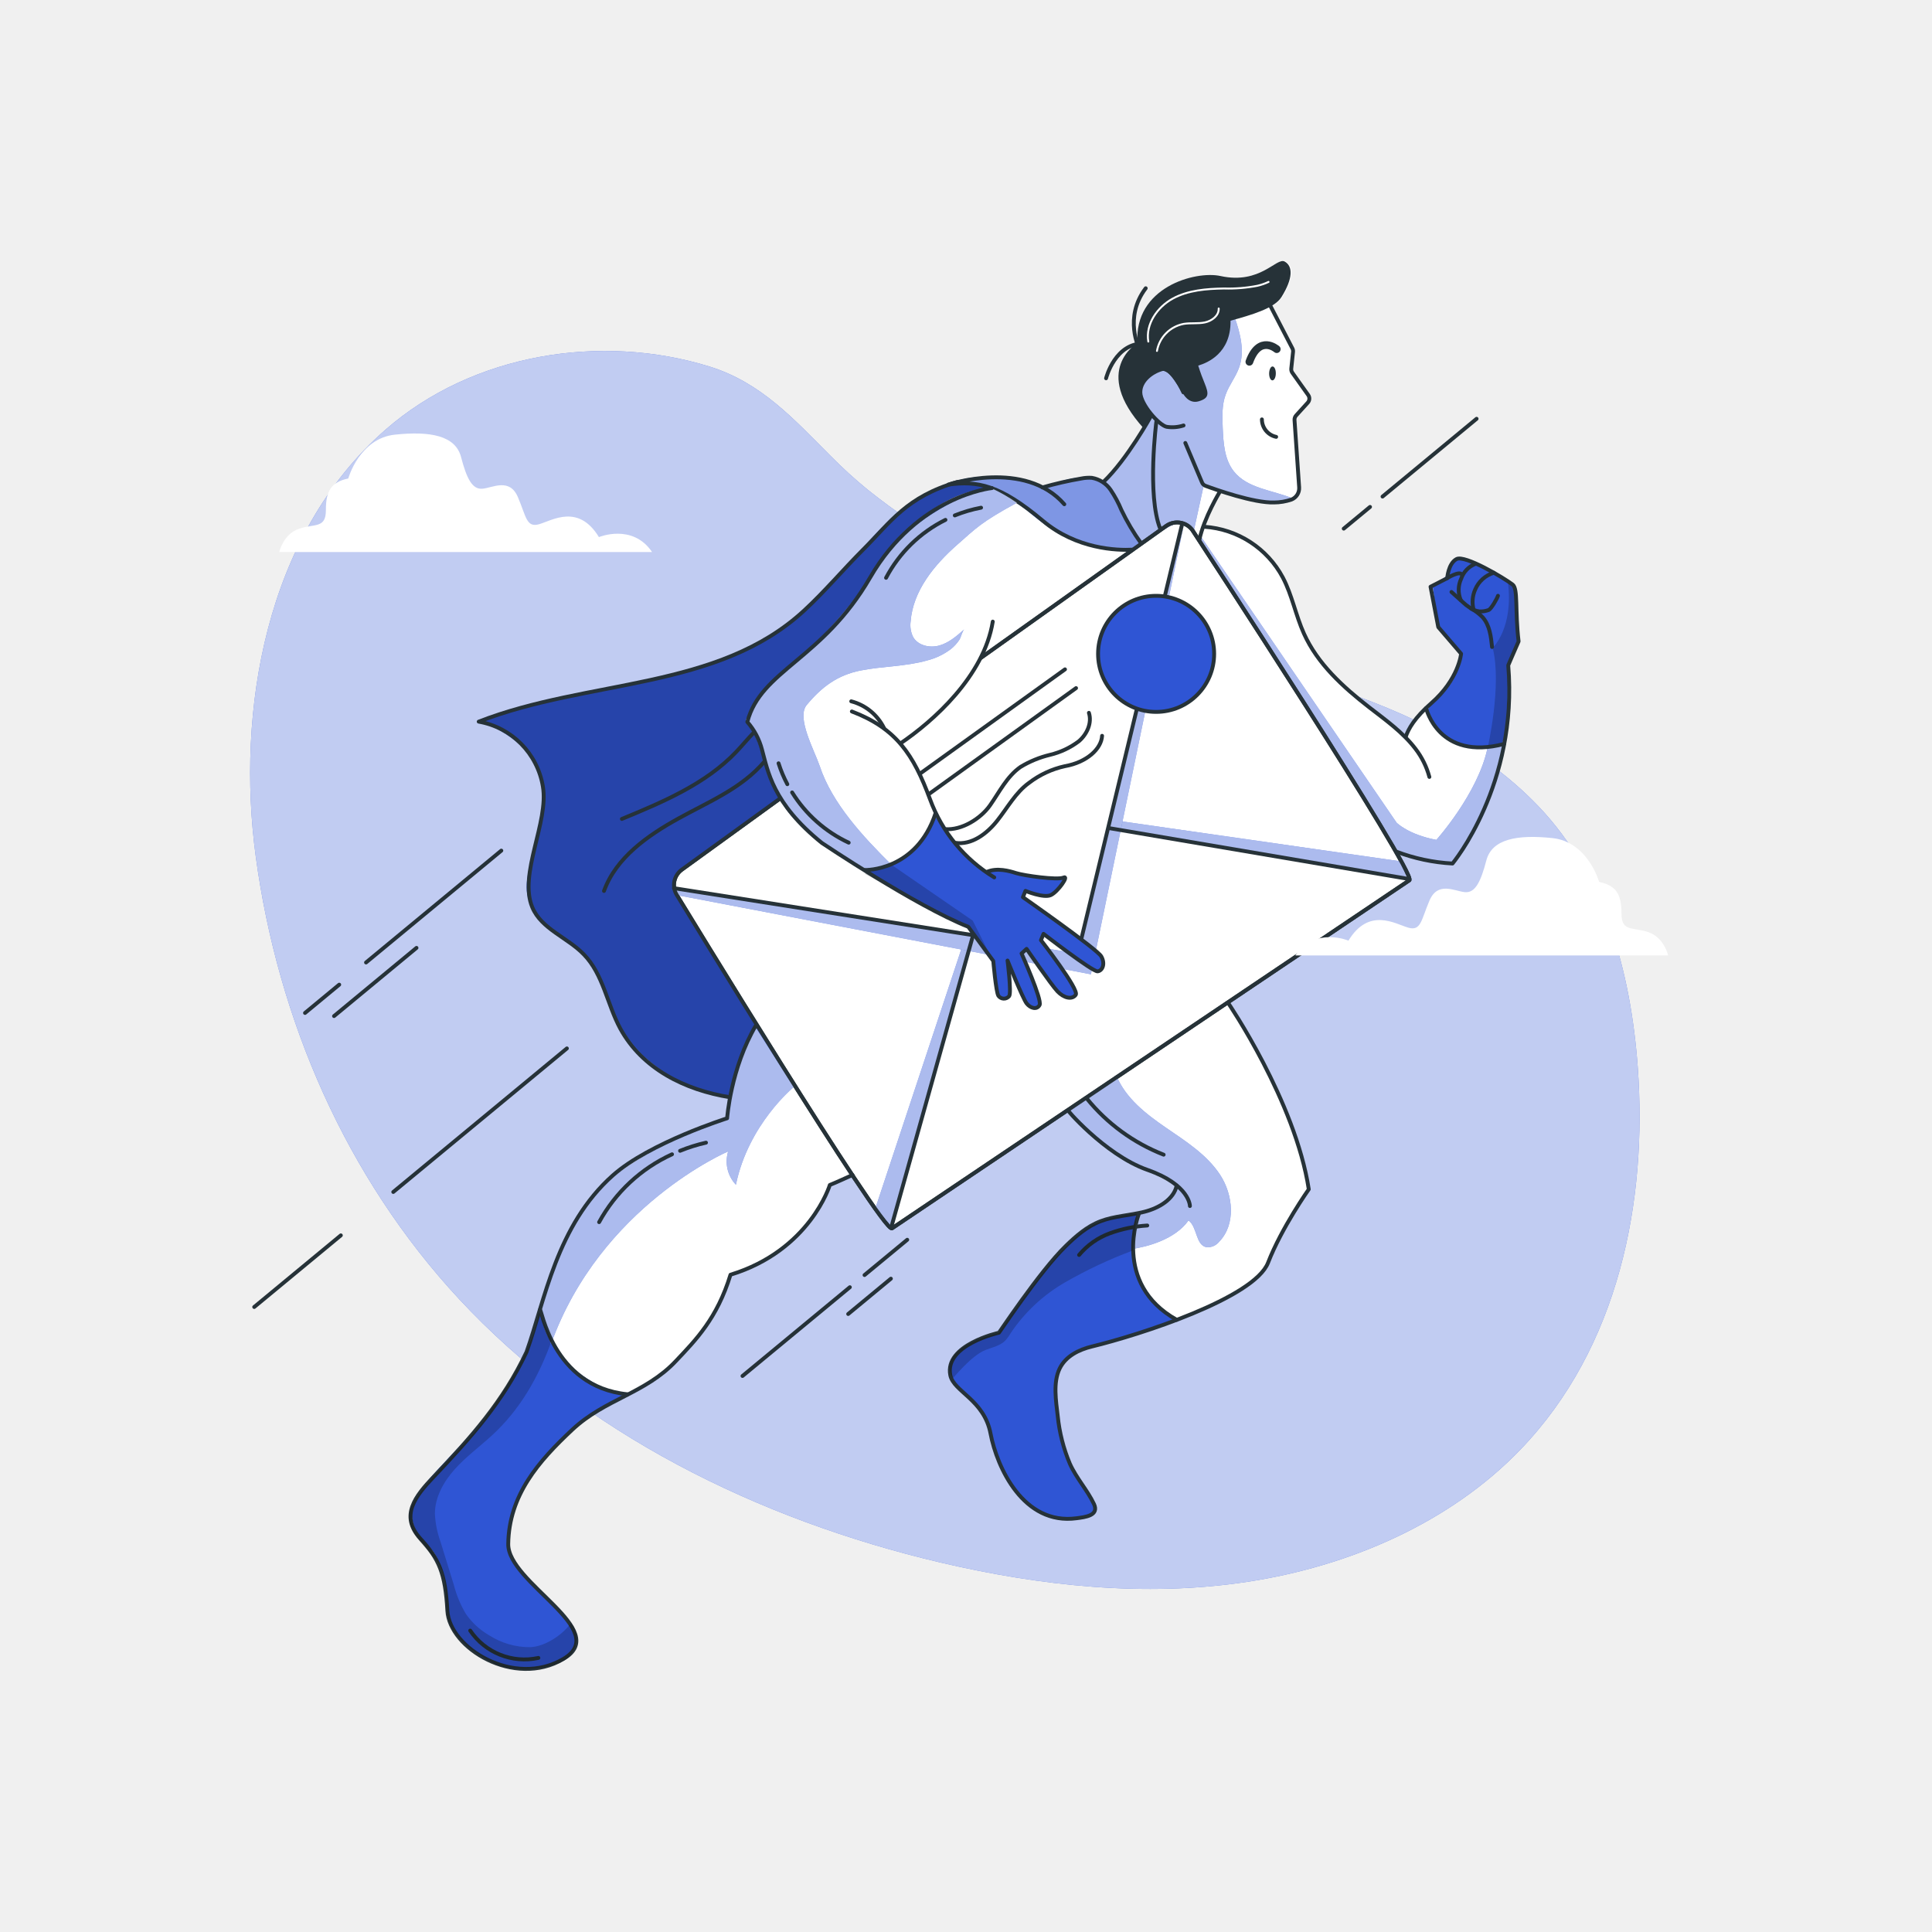
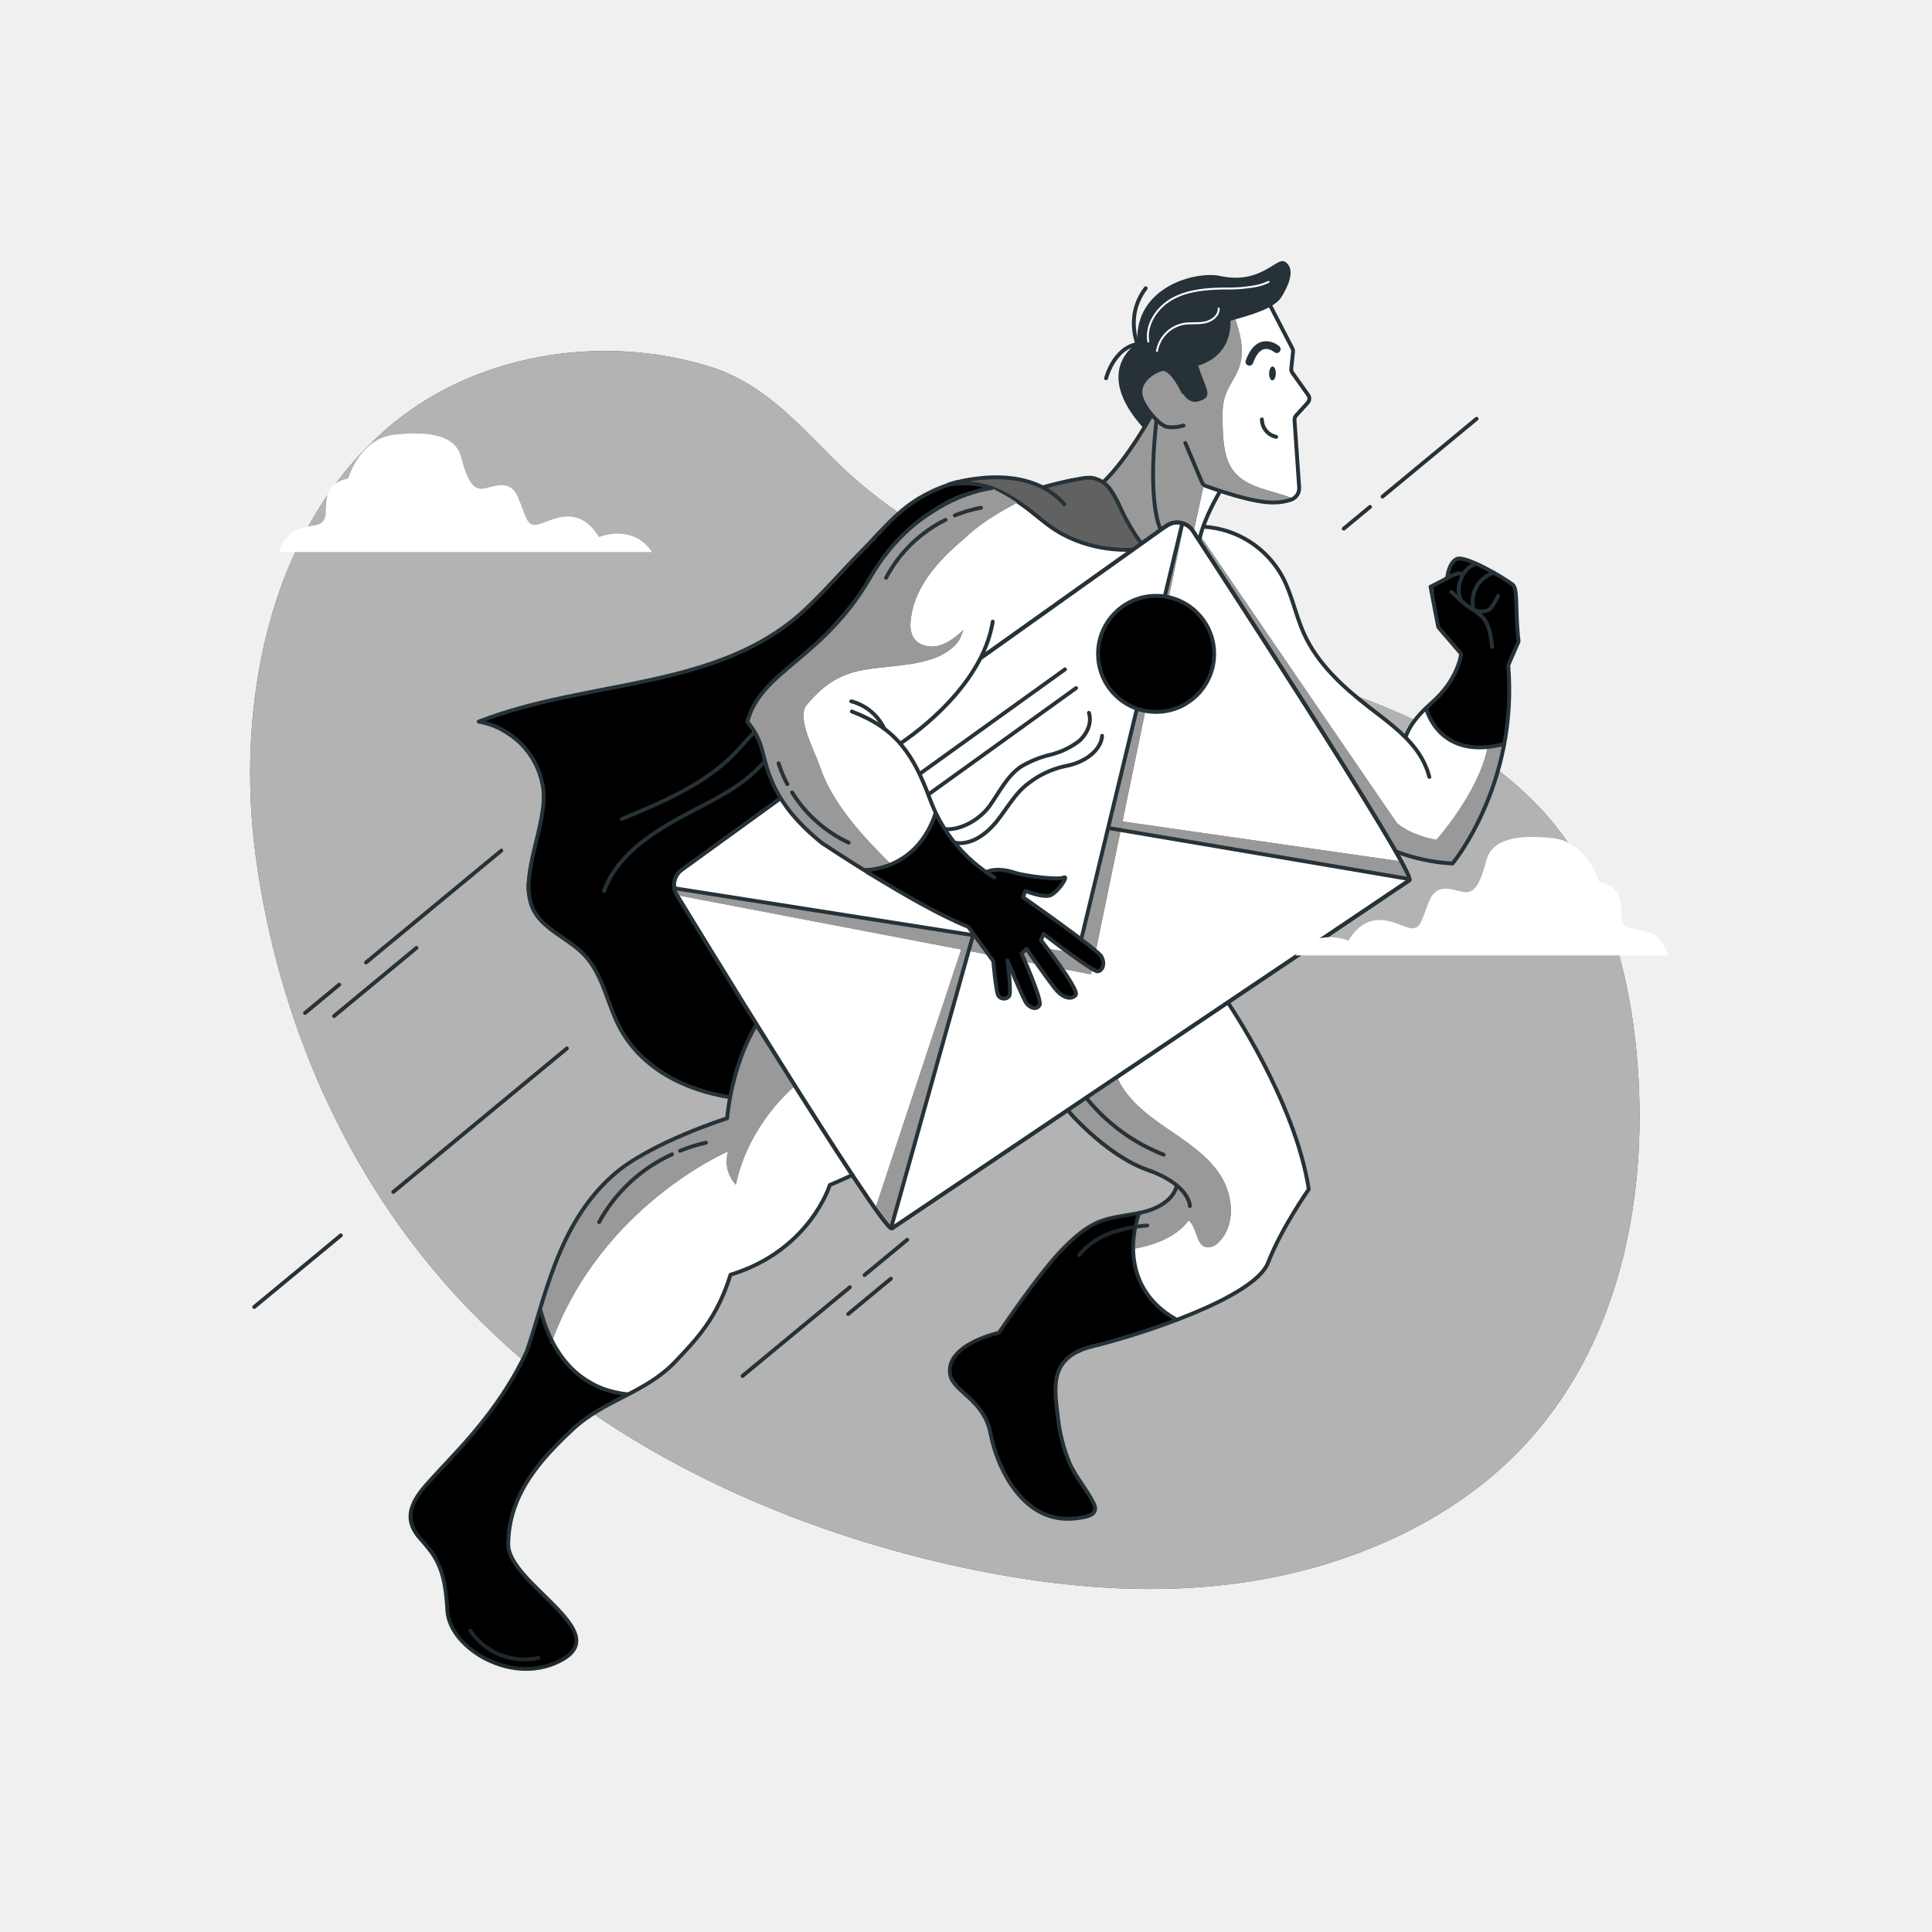
<svg xmlns="http://www.w3.org/2000/svg" viewBox="0 0 500 500">
  <g id="freepik--background-simple--inject-38">
    <g id="freepik--background-simple--inject-38">
-       <path d="M214.89,117.92c-9.26-9.23-17.81-18.9-31.3-23.07-28-8.66-61.23-3.39-83.81,16.34C68.5,138.52,61.15,184.38,66.19,221.65c5.72,42.23,23.31,83,52.65,114.57,32.08,34.54,77.07,57,124.64,68.18,25.69,6,52.66,9,79.16,5s52.57-15.26,70.85-34.26c25.4-26.37,32.93-64.2,30.35-99.1-1.81-24.46-8.57-49.45-25.69-67.37-31.92-33.4-84.51-35.9-126.06-54-17-7.41-33.23-16.52-47.5-27.91A120.34,120.34,0,0,1,214.89,117.92Z" style="fill:#2F55D4" />
+       <path d="M214.89,117.92c-9.26-9.23-17.81-18.9-31.3-23.07-28-8.66-61.23-3.39-83.81,16.34C68.5,138.52,61.15,184.38,66.19,221.65c5.72,42.23,23.31,83,52.65,114.57,32.08,34.54,77.07,57,124.64,68.18,25.69,6,52.66,9,79.16,5s52.57-15.26,70.85-34.26c25.4-26.37,32.93-64.2,30.35-99.1-1.81-24.46-8.57-49.45-25.69-67.37-31.92-33.4-84.51-35.9-126.06-54-17-7.41-33.23-16.52-47.5-27.91A120.34,120.34,0,0,1,214.89,117.92Z" style="fill:#000000" />
      <path d="M214.89,117.92c-9.26-9.23-17.81-18.9-31.3-23.07-28-8.66-61.23-3.39-83.81,16.34C68.5,138.52,61.15,184.38,66.19,221.65c5.72,42.23,23.31,83,52.65,114.57,32.08,34.54,77.07,57,124.64,68.18,25.69,6,52.66,9,79.16,5s52.57-15.26,70.85-34.26c25.4-26.37,32.93-64.2,30.35-99.1-1.81-24.46-8.57-49.45-25.69-67.37-31.92-33.4-84.51-35.9-126.06-54-17-7.41-33.23-16.52-47.5-27.91A120.34,120.34,0,0,1,214.89,117.92Z" style="fill:#fff;opacity:0.7" />
    </g>
  </g>
  <g id="freepik--Character--inject-38">
    <g id="freepik--character--inject-38">
      <path d="M390.51,172.3l2.72-5.84s0-.17,0-.46h0s-.33-9.81-.76-12.85c-.32-2.28-1.3-2.6-1.78-2.61a8.61,8.61,0,0,0-2.24-1.36,59.11,59.11,0,0,0-6.88-3.59c-2.35-1.22-4.35-1.92-5.19-.59a12.38,12.38,0,0,0-.93,1.76c-.07.17-.13.33-.19.5l0,.1a10,10,0,0,0-.38,1.5l-3.4,2.47-1,.52,2,10.45,5.9,6.88s0,.28-.12.72a20.53,20.53,0,0,1-4.46,8.86,29,29,0,0,0-2.35,2.5c-.26.25-.51.5-.79.74-4.27,3.73-5.91,6.59-6.62,8.75l0,.14a92.66,92.66,0,0,0-9.44-7.85c-.72-.56-7.38-6.38-12.12-10.89l-3.63-5.94c1.17,2.15-.93-1.81-1.12-2.22-2.12-4.72-3-9.93-5.46-14.51-3.66-7-12.19-12.31-20.53-13.4l4-9-3.92-1.57a1.45,1.45,0,0,0,.38.22c.88.32,2.59.94,4.66,1.6,13.8,5.28,17.66,2,18,1.74a3.18,3.18,0,0,0,1.56-3l-1.2-17.41a1.56,1.56,0,0,1,.42-1.18l3-3.31a1.6,1.6,0,0,0,.12-2l-4.09-5.75a1.57,1.57,0,0,1-.29-1.09l.46-4.32a1.49,1.49,0,0,0-.17-.9l-5.61-10.83a7.64,7.64,0,0,0,2.77-2.39c3.07-5,3-8.09.85-9.26s-6.26,6-16.6,3.74C310.9,70.31,300,80.51,296,88.57l4.25-9.79c-4.29,5.66-6.68,7.39-5.79,10-.09.06-.25.16-.45.31-3.69,2.93-4,5.87-4,5.87-1,3.5.38,8.74,6.29,15.58l-10.47,14a6.51,6.51,0,0,0-2.64-1c-4.29-.7-10.55,1.52-12.45,2.25-1.08-.28-2.12-.53-3.11-.74a28,28,0,0,0-9-1.56,31.12,31.12,0,0,0-9.54.49,33.94,33.94,0,0,0-5.27,1.93,26.21,26.21,0,0,0-4.46,2.24,34,34,0,0,0-4.24,2.74,56.12,56.12,0,0,0-11,10.2L220.84,145q-1.8,1.89-3.57,3.8A164.69,164.69,0,0,1,200.2,164a81.59,81.59,0,0,1-18.54,8.35c-4.5,1.44-9.21,2.68-13.91,3.8-5,1.08-10.1,2-15.19,3-2.6.44-5.25,1-7.82,1.62-2.79.61-5.57,1.27-8.33,2a59.77,59.77,0,0,0-9.63,2.95c-.9.32-1.8.66-2.69,1,.62.13,1.23.28,1.83.46a31.37,31.37,0,0,1,9.48,6.13,24.4,24.4,0,0,1,5.49,13.27c-.08,4.3-1.51,9.21-2.61,14-1.54,5.13-2.79,9.59-.78,13.51a10.52,10.52,0,0,0,2,3.27,19.78,19.78,0,0,0,4.06,3.71c2.79,2.18,6,4.32,8.48,6.86a59.84,59.84,0,0,1,4.72,9,37.79,37.79,0,0,0,2.54,6.24c.44,1,.9,2,1.42,2.95a10.93,10.93,0,0,0,.94,1.58,32.67,32.67,0,0,0,12.41,11.28,32.16,32.16,0,0,0,15.08,4.9h0a52.52,52.52,0,0,0-.77,5.45A60,60,0,0,0,178,293.3c-6.35,2.65-14.16,6.46-19.13,10.88A49.39,49.39,0,0,0,149,316.4,74.47,74.47,0,0,0,141.81,333c-.76,2.29-1.45,4.56-2.12,6.76l-.06-.14c0,.26-.09.52-.13.78-.82,2.73-1.61,5.36-2.43,7.8-3.26,7.53-8.66,15-11.3,18.94h0c-1.38,1.77-2.82,3.5-4.3,5.21-3.2,3.53-7.25,7.67-10.36,11.32a29.06,29.06,0,0,0-2.74,3.44,16,16,0,0,0-1.71,2.84c-2.37,5.52,2.86,9.36,6.55,14.07,0,0,.06.1.1.15a23.62,23.62,0,0,1,2.22,7.82,27.94,27.94,0,0,0,.67,7.31,12.36,12.36,0,0,0,3.14,5,22,22,0,0,0,6.38,5,28.11,28.11,0,0,0,3.73,1.9c3.74,1.49,16.09,1.4,18.85-3.39a9.73,9.73,0,0,0,.46-.91,4.29,4.29,0,0,0,.59-1.92,5.64,5.64,0,0,0-1.86-5c-.08.1.34.36.26.47-4.38-6.54-16.13-14.12-16-20.77.19-12.65,7.85-21.39,16.59-29.58,8.5-8,18.89-9.34,26.79-17.76,5.1-5.43,10.68-11,14.14-22.34,20.59-6.28,25.71-23.22,25.71-23.22,2.12-.86,3.86-1.69,5.82-2.56,5.64,8.53,9.68,14.15,10.27,13.78l45.36-30.51c1,1.19,10,11.8,18.67,14.63l.25.09,9.11,4.57c-1.56,5.54-9.24,7.13-9.24,7.13l0,.09-.69.14c-1.62-.06-10.67,0-18.49,8.47-3.71,3.6-8.6,10.13-12.24,15.22-3,4.18-5.06,7.21-5.06,7.21a31.21,31.21,0,0,0-4,1.24c-8.43,3.05-9.16,6.66-8.68,8.74a6,6,0,0,0,.11,1A6.36,6.36,0,0,0,248,359a17.55,17.55,0,0,0,2.94,2.74,19.86,19.86,0,0,1,3.95,4.79,54,54,0,0,1,2.39,8.34c1.29,5.51,7.77,17.76,16.78,18.29a19.67,19.67,0,0,0,6.45-.48c1.48-.28,2.93-.78,3.08-2a1.87,1.87,0,0,0,.12-.31s-.06-.09-.15-.26a3.43,3.43,0,0,0-.28-.86,58.3,58.3,0,0,0-4.1-6.63,52.54,52.54,0,0,1-5.13-15.13c-.05-.34-.09-.67-.13-1-.18-1.53-.42-3.23-.53-4.94,0-.18,0-.36,0-.53a15.87,15.87,0,0,1,1.46-7.52c1.71-2.76,4.85-4.25,7.94-5,2.17-.52,4.87-1.25,7.87-2.14a75.32,75.32,0,0,0,10.86-3.55c12.08-4.34,24.61-10.23,26.85-16,3.55-9.13,10.53-19,10.53-19C335.41,285,318,259.56,318,259.56l46.9-31.74c.42-.26-1.26-3.56-4.27-8.76l.82,1.3v0h0c3.08,1.76,8.69,2.55,12,2.88l.73.07a10.14,10.14,0,0,0,1.56.06c3.58-3.16,6.77-9.14,8.91-15a77.48,77.48,0,0,0,5.63-21.7,48,48,0,0,0,.39-10.65C390.68,174.8,390.62,173.56,390.51,172.3Zm-95.38-59.7c.38-.62.74-1.19,1.06-1.72l0,0,.11-.26c1.07-1.76,1.7-2.91,1.7-2.91l-.4-.09.13-.3.27.39A25.28,25.28,0,0,1,295.13,112.6Z" style="fill:#fff" />
-       <path d="M369.23,184s3.7,12.27,19.41,8.84c0,0,3.23-8,1.52-20.18l2.87-6.18s-.85-9.67-.71-11.11.17-4.44-4.35-6.29-10.23-6.59-11.82-4.06-1.39,3.75-1.39,3.75l-4,2.94,1.5,10.6,5.91,6.89s-.78,6.26-3.93,9A26.49,26.49,0,0,0,369.23,184Z" style="fill:#2F55D4" />
+       <path d="M369.23,184s3.7,12.27,19.41,8.84c0,0,3.23-8,1.52-20.18l2.87-6.18s-.85-9.67-.71-11.11.17-4.44-4.35-6.29-10.23-6.59-11.82-4.06-1.39,3.75-1.39,3.75l-4,2.94,1.5,10.6,5.91,6.89s-.78,6.26-3.93,9A26.49,26.49,0,0,0,369.23,184Z" style="fill:#000000" />
      <path d="M385,193.56s3.76-16.31,1.3-25.9c0,0,5.51-5.1,3.93-17.11,0,0,1.61-.45,2,2.59S393,166,393,166l-2.68,6.18s-.2,14.1-1.08,19.68C389.23,191.86,389,193.09,385,193.56Z" style="opacity:0.2" />
-       <path d="M310.82,138.91l50.62,74s3,3.07,10.29,4.45c0,0,10.78-12,13.24-23.79l4-.8s-4.64,23.28-13,30.72c0,0-10.09-.51-14.59-3.1l-50.93-80.59Z" style="fill:#2F55D4" />
+       <path d="M310.82,138.91l50.62,74s3,3.07,10.29,4.45c0,0,10.78-12,13.24-23.79l4-.8s-4.64,23.28-13,30.72c0,0-10.09-.51-14.59-3.1l-50.93-80.59Z" style="fill:#000000" />
      <path d="M310.82,138.91l50.62,74s3,3.07,10.29,4.45c0,0,10.78-12,13.24-23.79l4-.8s-4.64,23.28-13,30.72c0,0-10.09-.51-14.59-3.1l-50.93-80.59Z" style="fill:#fff;opacity:0.6" />
      <path d="M311.73,136.33A24.91,24.91,0,0,1,332,149.47c2.4,4.58,3.33,9.79,5.46,14.51,3.52,7.81,10.1,13.8,16.87,19.06,4.26,3.3,8.73,6.47,12,10.76a20.79,20.79,0,0,1,3.59,7.27" style="fill:none;stroke:#263238;stroke-linecap:round;stroke-linejoin:round" />
      <path d="M363.78,190.74c.72-2.16,2.35-5,6.62-8.74,7.16-6.25,7.73-12.82,7.73-12.82l-5.91-6.89-2-10.44,4.32-2.22s.25-3.78,2.4-4.94,12.3,4.88,14.53,6.6c1.44,1.12.58,6.58,1.54,14.71-1.55,3.51-2.68,6.18-2.68,6.18,2.59,30.86-14.42,51.3-14.42,51.3a48.32,48.32,0,0,1-14.6-3.1" style="fill:none;stroke:#263238;stroke-linecap:round;stroke-linejoin:round" />
      <path d="M375.64,153.2l3.12,2.8a9.33,9.33,0,0,0,1.45,1.14,5.45,5.45,0,0,0,2.67,1.1,6,6,0,0,0,2.38-.37c.69-.3,2.21-3,2.41-3.68" style="fill:none;stroke:#263238;stroke-linecap:round;stroke-linejoin:round" />
      <path d="M369.08,183.29s3.21,13.73,20.19,9.24" style="fill:none;stroke:#263238;stroke-linecap:round;stroke-linejoin:round" />
      <path d="M381.84,145.93a6.27,6.27,0,0,0-3.68,3.82,6.84,6.84,0,0,0-.12,5.55" style="fill:none;stroke:#263238;stroke-linecap:round;stroke-linejoin:round" />
      <path d="M386.58,148.24a7.6,7.6,0,0,0-4.8,4.32,7.86,7.86,0,0,0-.43,5.15" style="fill:none;stroke:#263238;stroke-linecap:round;stroke-linejoin:round" />
      <path d="M380.68,157.46a12.79,12.79,0,0,1,3,2.26c1.84,2.05,2.19,5,2.46,7.72" style="fill:none;stroke:#263238;stroke-linecap:round;stroke-linejoin:round" />
      <path d="M374.52,149.63s3.25-2,3.8-.92" style="fill:none;stroke:#263238;stroke-linecap:round;stroke-linejoin:round" />
-       <path d="M161.81,361.31s-19.13-4.95-21.92-21.48a91.47,91.47,0,0,1-11.08,22.69c-7.47,10.75-22.28,23.08-22.34,27.39s.83,6.95,4.71,10.57,4.3,13.18,4.45,15.43a16.79,16.79,0,0,0,7.13,11.73c5.56,4,14.53,5.65,21.13,2.94s6.11-7.77,3.9-10.24-15.51-14.67-16-18.8.94-12.54,5.35-19.22S152.4,365.41,161.81,361.31Z" style="fill:#2F55D4" />
+       <path d="M161.81,361.31s-19.13-4.95-21.92-21.48a91.47,91.47,0,0,1-11.08,22.69c-7.47,10.75-22.28,23.08-22.34,27.39s.83,6.95,4.71,10.57,4.3,13.18,4.45,15.43a16.79,16.79,0,0,0,7.13,11.73c5.56,4,14.53,5.65,21.13,2.94s6.11-7.77,3.9-10.24-15.51-14.67-16-18.8.94-12.54,5.35-19.22S152.4,365.41,161.81,361.31Z" style="fill:#000000" />
      <path d="M315.69,127.27s-4.09,6.69-5.32,12.52" style="fill:none;stroke:#263238;stroke-linecap:round;stroke-linejoin:round" />
-       <path d="M319.56,82.22c1.44,4.11,2.59,8.64,1.17,12.75-.87,2.53-2.64,4.66-3.54,7.17-1,2.73-.87,5.73-.75,8.63.17,3.92.44,8.12,2.86,11.2,3.53,4.5,10.08,4.85,15.36,7.07,0,0-3.55,3.85-18.11-1.74l-5-1.81-2.65,12.12s-1.56-2.62-4-2.22-8.92,5.23-8.92,5.23-3.72-3.68-4.55-6.16-3.1-8.42-5.74-9.79c0,0,11-13.32,12.22-16.93,0,0-6.24-8.22.92-11.45s11.09,5,11.09,5L307.4,90.62,317,82.5Z" style="fill:#2F55D4" />
+       <path d="M319.56,82.22c1.44,4.11,2.59,8.64,1.17,12.75-.87,2.53-2.64,4.66-3.54,7.17-1,2.73-.87,5.73-.75,8.63.17,3.92.44,8.12,2.86,11.2,3.53,4.5,10.08,4.85,15.36,7.07,0,0-3.55,3.85-18.11-1.74l-5-1.81-2.65,12.12s-1.56-2.62-4-2.22-8.92,5.23-8.92,5.23-3.72-3.68-4.55-6.16-3.1-8.42-5.74-9.79c0,0,11-13.32,12.22-16.93,0,0-6.24-8.22.92-11.45s11.09,5,11.09,5L307.4,90.62,317,82.5Z" style="fill:#000000" />
      <path d="M319.56,82.22c1.44,4.11,2.59,8.64,1.17,12.75-.87,2.53-2.64,4.66-3.54,7.17-1,2.73-.87,5.73-.75,8.63.17,3.92.44,8.12,2.86,11.2,3.53,4.5,10.08,4.85,15.36,7.07,0,0-3.55,3.85-18.11-1.74l-5-1.81-2.65,12.12s-1.56-2.62-4-2.22-8.92,5.23-8.92,5.23-3.72-3.68-4.55-6.16-3.1-8.42-5.74-9.79c0,0,11-13.32,12.22-16.93,0,0-6.24-8.22.92-11.45s11.09,5,11.09,5L307.4,90.62,317,82.5Z" style="fill:#fff;opacity:0.6" />
      <path d="M328.59,78.81l5.88,11.36a1.52,1.52,0,0,1,.17.89l-.46,4.33a1.59,1.59,0,0,0,.28,1.08l4.1,5.76a1.58,1.58,0,0,1-.13,2l-3,3.3a1.6,1.6,0,0,0-.41,1.18l1.2,17.41a3.17,3.17,0,0,1-2,3.17,14.15,14.15,0,0,1-4.49.75c-5.23.18-15.13-3.34-17.73-4.3a1.57,1.57,0,0,1-.91-.86l-4.33-10.24" style="fill:none;stroke:#263238;stroke-linecap:round;stroke-linejoin:round" />
      <path d="M306.26,101.54s-3-6.72-5.57-6-5.64,3-5.57,6.06,4.77,8.38,6.77,8.85a9.35,9.35,0,0,0,4.41-.34" style="fill:none;stroke:#263238;stroke-linecap:round;stroke-linejoin:round" />
      <path d="M330.18,96.65c0,1-.41,1.8-.89,1.79s-.86-.82-.84-1.81.41-1.8.89-1.79S330.2,95.66,330.18,96.65Z" style="fill:#263238" />
      <path d="M326.58,108.54a4.65,4.65,0,0,0,3.69,4.52" style="fill:none;stroke:#263238;stroke-linecap:round;stroke-linejoin:round" />
      <path d="M330.42,90.36s-4.47-3.89-7.08,3.27" style="fill:none;stroke:#263238;stroke-linecap:round;stroke-linejoin:round;stroke-width:2px" />
      <path d="M297.06,107.57l.78.17s-6.09,11.07-12.22,16.93" style="fill:none;stroke:#263238;stroke-linecap:round;stroke-linejoin:round" />
      <path d="M299.28,109s-2.5,19.1,1,27.9" style="fill:none;stroke:#263238;stroke-linecap:round;stroke-linejoin:round" />
      <path d="M294.85,90.29s-4.12-8.08,1.66-15.69" style="fill:none;stroke:#263238;stroke-linecap:round;stroke-linejoin:round" />
      <path d="M296.44,88.9c-7.85-.43-10.19,9-10.19,9" style="fill:none;stroke:#263238;stroke-linecap:round;stroke-linejoin:round" />
      <path d="M332.48,67.69c-2.12-1.18-6.26,6-16.6,3.74-6.59-1.42-22.43,2.93-21.51,17.35,0,0-12.09,7,1.66,22.13l1.77-4.11s-5.73-6.14-.78-9.25c4.38-2.74,4.94-2.41,9.11,4.22,0,0,1.4,2.9,4.12,2.08s2.6-1.95,1.5-4.68c-.41-1-1.09-2.7-1.65-4.56,2.48-.71,8.44-3.27,8.36-11.49V83c5.27-1.46,11.35-3.18,13.17-6.1C334.7,72,334.6,68.86,332.48,67.69Z" style="fill:#263238" />
      <path d="M297.18,88.4c-.76-4.49,2.33-8.94,6.32-11.12s8.71-2.54,13.26-2.62a39,39,0,0,0,8.65-.7,14.22,14.22,0,0,0,2.89-1" style="fill:none;stroke:#fff;stroke-linecap:round;stroke-linejoin:round;stroke-width:0.5px" />
      <path d="M299.42,90.82a8.67,8.67,0,0,1,6.93-7c1.81-.3,3.69,0,5.49-.38s3.64-1.76,3.56-3.6" style="fill:none;stroke:#fff;stroke-linecap:round;stroke-linejoin:round;stroke-width:0.5px" />
      <path d="M253.93,170.2l47.88-34.09a4.89,4.89,0,0,1,7.05,1.5s58.13,88.81,55.88,90.21L230.85,317.89c-2.29,1.44-55.68-86.24-55.68-86.24a4.91,4.91,0,0,1,1.31-6.6l25.36-18.37" style="fill:none;stroke:#263238;stroke-linecap:round;stroke-linejoin:round" />
-       <path d="M288.93,278.4c2.38,5.79,7.59,9.86,12.75,13.4s10.64,7,14.07,12.22,4.13,12.88-.24,17.35a3.82,3.82,0,0,1-3.27,1.41c-2.84-.56-2.34-5.2-4.65-6.94-3.49,4.94-10.7,6.84-14.74,7.41l2.15-9.44s5.29-.59,9.25-6.25c0,0-.16-2.54-9.37-5.54s-18.77-14.75-18.77-14.75Z" style="fill:#2F55D4" />
+       <path d="M288.93,278.4c2.38,5.79,7.59,9.86,12.75,13.4s10.64,7,14.07,12.22,4.13,12.88-.24,17.35a3.82,3.82,0,0,1-3.27,1.41c-2.84-.56-2.34-5.2-4.65-6.94-3.49,4.94-10.7,6.84-14.74,7.41l2.15-9.44s5.29-.59,9.25-6.25c0,0-.16-2.54-9.37-5.54s-18.77-14.75-18.77-14.75Z" style="fill:#000000" />
      <path d="M288.93,278.4c2.38,5.79,7.59,9.86,12.75,13.4s10.64,7,14.07,12.22,4.13,12.88-.24,17.35a3.82,3.82,0,0,1-3.27,1.41c-2.84-.56-2.34-5.2-4.65-6.94-3.49,4.94-10.7,6.84-14.74,7.41l2.15-9.44s5.29-.59,9.25-6.25c0,0-.16-2.54-9.37-5.54s-18.77-14.75-18.77-14.75Z" style="fill:#fff;opacity:0.6" />
-       <path d="M304.09,341.45s-14.75-7.68-9.55-27.4c0,0-10.12-.91-18.74,8.46s-17.3,22.43-17.3,22.43-12.76,3.86-12.63,8.76,3.81,7.12,6.33,9.12,3.62,6.52,4.91,12,7.77,17.76,16.78,18.29,9.64-2.79,9.64-2.79-1.91-3.37-4.39-7.52-5.86-14-5.94-21.85,3.11-11.32,8.62-12.61S297.37,345.07,304.09,341.45Z" style="fill:#2F55D4" />
+       <path d="M304.09,341.45s-14.75-7.68-9.55-27.4c0,0-10.12-.91-18.74,8.46s-17.3,22.43-17.3,22.43-12.76,3.86-12.63,8.76,3.81,7.12,6.33,9.12,3.62,6.52,4.91,12,7.77,17.76,16.78,18.29,9.64-2.79,9.64-2.79-1.91-3.37-4.39-7.52-5.86-14-5.94-21.85,3.11-11.32,8.62-12.61S297.37,345.07,304.09,341.45Z" style="fill:#000000" />
      <path d="M276.64,287.61c-1.55-1.56,9.1,11.22,20.31,15.15,11,3.87,11,9.36,11,9.36" style="fill:none;stroke:#263238;stroke-linecap:round;stroke-linejoin:round" />
      <path d="M317.84,259.56s17.37,25.42,20.87,48.23c0,0-7,9.88-10.54,19S295,345.46,282.6,348.47c-3.36.81-6.8,2.48-8.37,5.73-1.75,3.62-.93,8.42-.49,12.26a42.7,42.7,0,0,0,3.13,12.32c1.66,3.75,4.5,6.78,6.24,10.44,1.42,3-2.24,3.4-4.48,3.7C264.86,394.79,258,379.75,256.35,371s-9.55-10.82-10.41-15.09c-1.59-7.88,12.56-11,12.56-11-.27.57,10.51-15.84,17.3-22.43,2.62-2.56,5.46-5.06,9-6.42s7.59-1.5,11.35-2.45,7.6-3.2,8.37-6.76" style="fill:none;stroke:#263238;stroke-linecap:round;stroke-linejoin:round" />
      <path d="M294.73,314.17s-7.08,17.93,9.79,27.39" style="fill:none;stroke:#263238;stroke-linecap:round;stroke-linejoin:round" />
      <path d="M281.28,284.31a48.19,48.19,0,0,0,19.87,14.52" style="fill:none;stroke:#263238;stroke-linecap:round;stroke-linejoin:round" />
      <path d="M296.91,317.16a34.82,34.82,0,0,0-9.64,2,18.74,18.74,0,0,0-8,5.62" style="fill:none;stroke:#263238;stroke-linecap:round;stroke-linejoin:round" />
      <path d="M293.17,323.63a118,118,0,0,0-17.55,8.25A42.46,42.46,0,0,0,261.57,345a11.4,11.4,0,0,1-1.41,1.95c-1.33,1.33-3.29,1.73-5.05,2.4-3.88,1.48-8.58,7.63-8.5,7.24,0,0-5.76-7,11.89-11.69,0,0,9.06-13.23,15.14-19.92s9.51-9.78,20.59-10.91Z" style="opacity:0.2" />
-       <path d="M294,141.7l1.22-1.09a56.34,56.34,0,0,1-4.34-7.33c-1.32-3-2.75-8.87-7.86-9.7s-13,2.48-13,2.48-11.29-4.26-21.07-2c0,0-13.54,3.29-25,17.11s-20.48,24.17-42.45,31.21-48.71,9.42-56.87,14.43c0,0,15.22,5.17,16.16,17.68s-7.34,22.12-3.45,29.68,11.1,9.16,14.28,13.46,7.12,14.6,8.95,18.63S174.2,282.59,189,284c0,0,2.91-13.4,6.62-19l-20.42-33.37s-2.42-3.73,1.63-7,25-17.93,25-17.93-3.43-6.35-4.1-11.48a14.49,14.49,0,0,0-4.38-8.34s2.37-7.31,7.93-11.6,16.08-14.37,20.68-20.92,14.88-25.76,33.78-28.09a30.46,30.46,0,0,1,10.16,5.9C271.08,136.6,281.09,144.25,294,141.7Z" style="fill:#2F55D4" />
+       <path d="M294,141.7l1.22-1.09a56.34,56.34,0,0,1-4.34-7.33c-1.32-3-2.75-8.87-7.86-9.7s-13,2.48-13,2.48-11.29-4.26-21.07-2c0,0-13.54,3.29-25,17.11s-20.48,24.17-42.45,31.21-48.71,9.42-56.87,14.43c0,0,15.22,5.17,16.16,17.68s-7.34,22.12-3.45,29.68,11.1,9.16,14.28,13.46,7.12,14.6,8.95,18.63S174.2,282.59,189,284c0,0,2.91-13.4,6.62-19l-20.42-33.37s-2.42-3.73,1.63-7,25-17.93,25-17.93-3.43-6.35-4.1-11.48a14.49,14.49,0,0,0-4.38-8.34s2.37-7.31,7.93-11.6,16.08-14.37,20.68-20.92,14.88-25.76,33.78-28.09a30.46,30.46,0,0,1,10.16,5.9C271.08,136.6,281.09,144.25,294,141.7Z" style="fill:#000000" />
      <path d="M189,284s-12.6,0-23.33-11.72-8-17.61-12.82-23.24-13.44-9.14-15.51-14.89,2.67-19.88,3.36-24.81-2.5-19.14-16.07-22.55c0,0,15.88-5.84,29.7-7.9s33.24-7.31,42.17-12.53,24.09-20.81,27-24.17,13.68-14.83,22-16.76c6.7-1.55,10.31.84,10.31.84s-16,3.4-24.52,14.08c-6.85,8.54-8.24,15.17-17.43,23.88s-17.29,12.84-20.51,21.84c0,0,3.35,4.88,3.85,7.93s4.7,12.7,4.7,12.7l-25.36,18.37s-4,2.25-1.18,7.23,20.37,33,20.37,33S188.68,279.08,189,284Z" style="opacity:0.2" />
      <path d="M271,125.94s10.51-3.56,13.85-1.56,10.38,16.82,10.38,16.82l-1.89,1.57s-14.69-1.37-19.95-5.18-12-11.88-24.09-12.77C249.32,124.82,256.1,122,271,125.94Z" style="fill:#fff;opacity:0.38" />
      <path d="M247.81,124.72c-13.23,3.83-17.31,10.39-24.37,17.45-5.18,5.18-9.91,10.81-15.28,15.79-22.39,20.74-55.82,17.72-84.27,28.8a20.42,20.42,0,0,1,16.61,16.79c1.58,9.2-6.35,22.66-2.74,31.27,2.36,5.63,9.14,7.81,13.37,12.22,5,5.17,6,12.89,9.41,19.18,5.68,10.36,16.63,15.87,28.43,17.76" style="fill:none;stroke:#263238;stroke-linecap:round;stroke-linejoin:round" />
      <path d="M195.15,189.52c-1.61,1.64-3.06,3.43-4.64,5.09-7.95,8.32-18.93,12.93-29.57,17.33" style="fill:none;stroke:#263238;stroke-linecap:round;stroke-linejoin:round" />
      <path d="M197.92,197c-5.94,7-14.23,10.35-22.28,14.79s-16.19,10.15-19.33,18.79" style="fill:none;stroke:#263238;stroke-linecap:round;stroke-linejoin:round" />
      <path d="M275.44,130.5c-10.22-11.76-30-5.09-30-5.09,7.56-1,13.29,0,24.47,9.39,8.73,7.33,19.18,7.68,23.22,7.45" style="fill:none;stroke:#263238;stroke-linecap:round;stroke-linejoin:round" />
      <path d="M269.8,126.14a92.56,92.56,0,0,1,10-2.29,10.25,10.25,0,0,1,2.76-.19,7.37,7.37,0,0,1,4.86,3.11,29.4,29.4,0,0,1,2.8,5.22,56,56,0,0,0,5.07,8.57" style="fill:none;stroke:#263238;stroke-linecap:round;stroke-linejoin:round" />
-       <path d="M205.45,281.32s-11.75,9.54-15,25.29a8.8,8.8,0,0,1-2-8.63s-33,14.06-45.85,49.83l-2.77-8s4.44-25.18,20.4-36.38c16.14-11.34,27.91-14,27.91-14s2-17.43,7.52-23.66Z" style="fill:#2F55D4" />
+       <path d="M205.45,281.32s-11.75,9.54-15,25.29a8.8,8.8,0,0,1-2-8.63s-33,14.06-45.85,49.83l-2.77-8s4.44-25.18,20.4-36.38c16.14-11.34,27.91-14,27.91-14s2-17.43,7.52-23.66Z" style="fill:#000000" />
      <path d="M205.45,281.36s-11.75,9.5-15,25.25a8.8,8.8,0,0,1-2-8.63s-33,14.06-45.85,49.83l-2.77-8s4.44-25.18,20.4-36.38c16.14-11.34,27.91-14,27.91-14s2-17.2,7.52-23.43Z" style="fill:#fff;opacity:0.6" />
      <path d="M220.62,304.09c-2,.88-3.73,1.72-5.86,2.58,0,0-5.12,16.94-25.71,23.23-3.46,11.32-9,16.91-14.14,22.34-7.9,8.41-18.29,9.8-26.79,17.75-8.75,8.19-16.4,16.93-16.59,29.58-.16,10.08,26.95,22.32,14.25,29.78s-29.46-2.75-30-12.5-2.16-13.38-7-18.66c-5.36-5.89-1.3-11,3.41-15.95,9.7-10.25,18-19.47,24.07-32.35,4.74-13.23,7.77-32.77,22.35-45.71,9.54-8.47,29.57-14.77,29.57-14.77s.91-13,7.49-24.11" style="fill:none;stroke:#263238;stroke-linecap:round;stroke-linejoin:round" />
      <path d="M139.73,339c.35-1,3,19.89,22.71,21.84" style="fill:none;stroke:#263238;stroke-linecap:round;stroke-linejoin:round" />
      <path d="M173.92,298.73a40.84,40.84,0,0,0-18.87,17.56" style="fill:none;stroke:#263238;stroke-linecap:round;stroke-linejoin:round" />
      <path d="M182.71,295.72a42.8,42.8,0,0,0-6.71,2.11" style="fill:none;stroke:#263238;stroke-linecap:round;stroke-linejoin:round" />
      <path d="M121.69,422a16.93,16.93,0,0,0,17.64,7.07" style="fill:none;stroke:#263238;stroke-linecap:round;stroke-linejoin:round" />
      <path d="M142.8,346.87c-3.4,9.49-8.21,18-15.67,24.78-3.16,2.88-6.64,5.44-9.49,8.64s-5.09,7.21-5.09,11.49A24.93,24.93,0,0,0,114,399q1.74,5.61,3.46,11.2a28.35,28.35,0,0,0,3.13,7.51,18.59,18.59,0,0,0,5.83,5.4,19.49,19.49,0,0,0,10.79,3.18c3.8-.14,8.38-3.15,10.58-6.26,0,0,3.06,2.9.3,7.69s-15.1,4.88-18.84,3.39-11.72-6.44-13.25-11.84.69-10.56-3-15.27-8.91-8.56-6.54-14.08,15.44-17.32,19.11-22.81,12.64-17.69,13.86-27.53Z" style="opacity:0.2" />
-       <polygon points="288.36 212.29 362.38 222.9 364.22 227.57 288.56 214.38 288.36 212.29" style="fill:#2F55D4" />
+       <polygon points="288.36 212.29 362.38 222.9 364.22 227.57 288.56 214.38 288.36 212.29" style="fill:#000000" />
      <polygon points="288.36 212.29 362.38 222.9 364.22 227.57 288.56 214.38 288.36 212.29" style="fill:#fff;opacity:0.6" />
-       <polygon points="249.95 242.13 226.62 312.49 230.79 317.59 250.9 244.11 249.95 242.13" style="fill:#2F55D4" />
+       <polygon points="249.95 242.13 226.62 312.49 230.79 317.59 250.9 244.11 249.95 242.13" style="fill:#000000" />
      <polygon points="249.95 242.13 226.62 312.49 230.79 317.59 250.9 244.11 249.95 242.13" style="fill:#fff;opacity:0.6" />
-       <polygon points="306.39 135.72 282.33 252.15 175.17 231.65 174.69 229.85 279 246.8 306.39 135.72" style="fill:#2F55D4" />
+       <polygon points="306.39 135.72 282.33 252.15 175.17 231.65 174.69 229.85 279 246.8 306.39 135.72" style="fill:#000000" />
      <polygon points="306.39 135.72 282.33 252.15 175.17 231.65 174.69 229.85 279 246.8 306.39 135.72" style="fill:#fff;opacity:0.6" />
-       <circle cx="299.27" cy="169.39" r="15.06" transform="translate(-42.85 134.6) rotate(-23.7)" style="fill:#2F55D4" />
+       <circle cx="299.27" cy="169.39" r="15.06" transform="translate(-42.85 134.6) rotate(-23.7)" style="fill:#000000" />
      <line x1="301.46" y1="154.23" x2="305.95" y2="135.56" style="fill:none;stroke:#263238;stroke-linecap:round;stroke-linejoin:round" />
      <line x1="230.72" y1="317.4" x2="251.81" y2="242.1" style="fill:none;stroke:#263238;stroke-linecap:round;stroke-linejoin:round" />
      <line x1="286.93" y1="214.3" x2="364.5" y2="227.46" style="fill:none;stroke:#263238;stroke-linecap:round;stroke-linejoin:round" />
      <line x1="238.29" y1="200.08" x2="275.62" y2="173.23" style="fill:none;stroke:#263238;stroke-linecap:round;stroke-linejoin:round" />
      <line x1="240.28" y1="205.59" x2="278.48" y2="178.08" style="fill:none;stroke:#263238;stroke-linecap:round;stroke-linejoin:round" />
      <path d="M244.59,214.58c4.28.34,9.2-2.69,11.64-6.17s4.38-7.5,7.9-9.94a26.75,26.75,0,0,1,7.65-3.13,20.11,20.11,0,0,0,7.45-3.53c2.09-1.81,3.42-4.72,2.58-7.33" style="fill:none;stroke:#263238;stroke-linecap:round;stroke-linejoin:round" />
      <path d="M247.17,218.12c4.28.66,8.21-2.33,10.89-5.7s4.76-7.31,8.27-9.83a23.54,23.54,0,0,1,9.25-4.3c5.67-1,9.45-4.47,9.64-7.86" style="fill:none;stroke:#263238;stroke-linecap:round;stroke-linejoin:round" />
      <circle cx="299.2" cy="169.22" r="15.02" style="fill:none;stroke:#263238;stroke-linecap:round;stroke-linejoin:round" />
      <path d="M253.93,170.2l47.88-34.09a4.89,4.89,0,0,1,7.05,1.5s58.13,88.81,55.88,90.21L230.85,317.89c-2.29,1.44-55.68-86.24-55.68-86.24a4.91,4.91,0,0,1,1.31-6.6l25.36-18.37" style="fill:none;stroke:#263238;stroke-linecap:round;stroke-linejoin:round" />
      <line x1="279.86" y1="242.94" x2="294.18" y2="183.6" style="fill:none;stroke:#263238;stroke-linecap:round;stroke-linejoin:round" />
      <line x1="174.42" y1="229.86" x2="252.03" y2="242.05" style="fill:none;stroke:#263238;stroke-linecap:round;stroke-linejoin:round" />
-       <path d="M223.88,225.16s12.07,1.47,18-14.08c0,0,7,10.35,12.73,14.22,0,0,2.44-.64,7.81.65a61.81,61.81,0,0,0,12.83,1.17s-1.33,4.67-4.29,4.76a12.14,12.14,0,0,1-5.54-1.32l-.66,1.63,19.85,14.86a3.07,3.07,0,0,1-.55,4.33l-14-9.7-.66,1.64s8.38,11.18,8.62,12.94-.16,1.88-1.51,2-3.34-1.94-3.34-1.94l-7.49-10.77-1.3,1.19s5.36,11,4.67,13.33-3.75-.91-3.75-.91l-4.16-9.77s1.63,7.71-.81,8.75-2.62-2.06-3.27-9.42l-6.48-8.85S231.64,231.27,223.88,225.16Z" style="fill:#2F55D4" />
+       <path d="M223.88,225.16s12.07,1.47,18-14.08c0,0,7,10.35,12.73,14.22,0,0,2.44-.64,7.81.65a61.81,61.81,0,0,0,12.83,1.17s-1.33,4.67-4.29,4.76a12.14,12.14,0,0,1-5.54-1.32l-.66,1.63,19.85,14.86a3.07,3.07,0,0,1-.55,4.33l-14-9.7-.66,1.64s8.38,11.18,8.62,12.94-.16,1.88-1.51,2-3.34-1.94-3.34-1.94l-7.49-10.77-1.3,1.19s5.36,11,4.67,13.33-3.75-.91-3.75-.91l-4.16-9.77s1.63,7.71-.81,8.75-2.62-2.06-3.27-9.42l-6.48-8.85S231.64,231.27,223.88,225.16Z" style="fill:#000000" />
      <polygon points="230.68 223.78 251.74 238.26 257.01 248.72 251.45 240.74 223.78 226.13 230.68 223.78" style="opacity:0.2" />
-       <path d="M263.05,130.18c-9.17,5-10.46,6.53-15.25,10.73-6,5.26-11.53,12-12.13,19.92a7,7,0,0,0,.63,4c1.26,2.25,4.34,2.93,6.82,2.22s4.5-2.47,6.43-4.18c-.53.47-.84,2.07-1.29,2.74a10.58,10.58,0,0,1-2.11,2.32,17,17,0,0,1-6.24,3c-5.49,1.57-11.52,1.47-17.2,2.6-6,1.19-10.09,4.29-13.94,8.92-2.73,3.28,2,11.75,3.37,15.79,3.18,9.68,11.3,18.37,18.54,25.53l-6.8,1.38s-18.35-9.71-22-18.48-5.71-16.21-8.87-20.33c0,0,2.67-6.29,14.41-16.62s17.81-20.51,22.36-26.7c6.14-8.37,20.3-16.26,26-16.78C255.73,126.22,258.17,126.63,263.05,130.18Z" style="fill:#2F55D4" />
+       <path d="M263.05,130.18c-9.17,5-10.46,6.53-15.25,10.73-6,5.26-11.53,12-12.13,19.92a7,7,0,0,0,.63,4c1.26,2.25,4.34,2.93,6.82,2.22s4.5-2.47,6.43-4.18c-.53.47-.84,2.07-1.29,2.74a10.58,10.58,0,0,1-2.11,2.32,17,17,0,0,1-6.24,3c-5.49,1.57-11.52,1.47-17.2,2.6-6,1.19-10.09,4.29-13.94,8.92-2.73,3.28,2,11.75,3.37,15.79,3.18,9.68,11.3,18.37,18.54,25.53l-6.8,1.38s-18.35-9.71-22-18.48-5.71-16.21-8.87-20.33c0,0,2.67-6.29,14.41-16.62s17.81-20.51,22.36-26.7c6.14-8.37,20.3-16.26,26-16.78C255.73,126.22,258.17,126.63,263.05,130.18Z" style="fill:#000000" />
      <path d="M263.19,130.11c-9.18,5-10.6,6.6-15.39,10.8-6,5.26-11.53,12-12.13,19.92a7,7,0,0,0,.63,4c1.26,2.25,4.34,2.93,6.82,2.22s4.5-2.47,6.43-4.18c-.53.47-.84,2.07-1.29,2.74a10.58,10.58,0,0,1-2.11,2.32,17,17,0,0,1-6.24,3c-5.49,1.57-11.52,1.47-17.2,2.6-6,1.19-10.09,4.29-13.94,8.92-2.73,3.28,2,11.75,3.37,15.79,3.18,9.68,11.3,18.37,18.54,25.53l-6.8,1.38s-18.35-9.71-22-18.48-5.71-16.21-8.87-20.33c0,0,2.67-6.29,14.41-16.62s17.81-20.51,22.36-26.7c6.14-8.37,21-16.21,26.7-16.73A45.91,45.91,0,0,1,263.19,130.11Z" style="fill:#fff;opacity:0.6" />
      <path d="M233.13,192.33c8.29-5.65,21.49-17.24,23.8-31.46" style="fill:none;stroke:#263238;stroke-linecap:round;stroke-linejoin:round" />
      <path d="M257.31,227.07a39.5,39.5,0,0,1-16.61-20.2c-4.29-11.64-8.81-18.39-20.24-22.74" style="fill:none;stroke:#263238;stroke-linecap:round;stroke-linejoin:round" />
      <path d="M205,205.08a34.4,34.4,0,0,0,14.64,13" style="fill:none;stroke:#263238;stroke-linecap:round;stroke-linejoin:round" />
      <path d="M201.49,197.54a32.07,32.07,0,0,0,2.27,5.41" style="fill:none;stroke:#263238;stroke-linecap:round;stroke-linejoin:round" />
      <path d="M223.88,225.16s13.28.35,18.24-14.69" style="fill:none;stroke:#263238;stroke-linecap:round;stroke-linejoin:round" />
      <path d="M247.1,133.39a36.37,36.37,0,0,1,6.8-2" style="fill:none;stroke:#263238;stroke-linecap:round;stroke-linejoin:round" />
      <path d="M229.31,149.54a35,35,0,0,1,15.37-15" style="fill:none;stroke:#263238;stroke-linecap:round;stroke-linejoin:round" />
      <path d="M220.3,181.5a13.17,13.17,0,0,1,8.48,6.92" style="fill:none;stroke:#263238;stroke-linecap:round;stroke-linejoin:round" />
      <path d="M255.35,225.67c2.64-1.21,6-.23,7.58.28,2.16.67,10.68,1.87,12.29,1.17s-1.41,3.67-3.27,4.53-6.56-1.09-6.56-1.09l-.66,1.63S283.91,245.6,285,247.5s.35,3.74-.94,3.88-14-9.7-14-9.7l-.66,1.64s10,12.81,9,14.15-3.1.8-4.72-.9-8-11-8-11l-1.3,1.19s5.37,12,4.67,13.33-2.38.85-3.36-.4-4.94-11.1-4.94-11.1,1.05,8.28.43,9.19a1.74,1.74,0,0,1-2.8-.08c-.63-1-1.32-9-1.32-9l-6.48-8.85c-13.57-5.36-37.87-21.69-37.87-21.69-12.82-10.31-14-18.7-15.52-24.2a17.46,17.46,0,0,0-3.78-7.12c3.47-13.39,19.47-16.12,31.78-37.37s31.53-23.16,31.53-23.16" style="fill:none;stroke:#263238;stroke-linecap:round;stroke-linejoin:round" />
    </g>
  </g>
  <g id="freepik--speed-lines--inject-38">
    <g id="freepik--speed-lines--inject-38">
      <line x1="88.21" y1="319.71" x2="65.79" y2="338.25" style="fill:none;stroke:#263238;stroke-linecap:round;stroke-linejoin:round" />
      <line x1="146.71" y1="271.33" x2="101.78" y2="308.48" style="fill:none;stroke:#263238;stroke-linecap:round;stroke-linejoin:round" />
      <line x1="87.79" y1="254.83" x2="78.94" y2="262.15" style="fill:none;stroke:#263238;stroke-linecap:round;stroke-linejoin:round" />
      <line x1="129.74" y1="220.14" x2="94.73" y2="249.09" style="fill:none;stroke:#263238;stroke-linecap:round;stroke-linejoin:round" />
      <line x1="107.79" y1="245.31" x2="86.45" y2="262.96" style="fill:none;stroke:#263238;stroke-linecap:round;stroke-linejoin:round" />
      <line x1="219.94" y1="333.13" x2="192.16" y2="356.1" style="fill:none;stroke:#263238;stroke-linecap:round;stroke-linejoin:round" />
      <line x1="234.79" y1="320.85" x2="223.74" y2="329.98" style="fill:none;stroke:#263238;stroke-linecap:round;stroke-linejoin:round" />
      <line x1="230.56" y1="330.92" x2="219.51" y2="340.06" style="fill:none;stroke:#263238;stroke-linecap:round;stroke-linejoin:round" />
      <line x1="354.56" y1="131.19" x2="347.76" y2="136.81" style="fill:none;stroke:#263238;stroke-linecap:round;stroke-linejoin:round" />
      <line x1="382.14" y1="108.38" x2="357.8" y2="128.51" style="fill:none;stroke:#263238;stroke-linecap:round;stroke-linejoin:round" />
    </g>
  </g>
  <g id="freepik--Clouds--inject-38">
    <g id="freepik--clouds--inject-38">
      <path d="M335.23,247.26h96.48s-1-4.58-5.07-6-7,0-7-4.82-1.21-7.24-5.79-8.2c0,0-2.89-10.37-12.06-11.34s-15.68.24-17.13,5.79-2.89,8.44-5.54,8.2-7-2.89-9.17,2.17-2.17,8-5.55,7-10.13-5.31-15.43,3.38C349,243.41,340.29,239.79,335.23,247.26Z" style="fill:#fff" />
      <path d="M168.75,142.86H72.27s1-4.59,5.07-6,7,0,7-4.83,1.21-7.23,5.79-8.2c0,0,2.89-10.37,12.06-11.34s15.68.24,17.13,5.79,2.89,8.44,5.54,8.2,7-2.89,9.17,2.17,2.17,8,5.55,7S149.7,130.31,155,139C155,139,163.69,135.38,168.75,142.86Z" style="fill:#fff" />
    </g>
  </g>
</svg>
